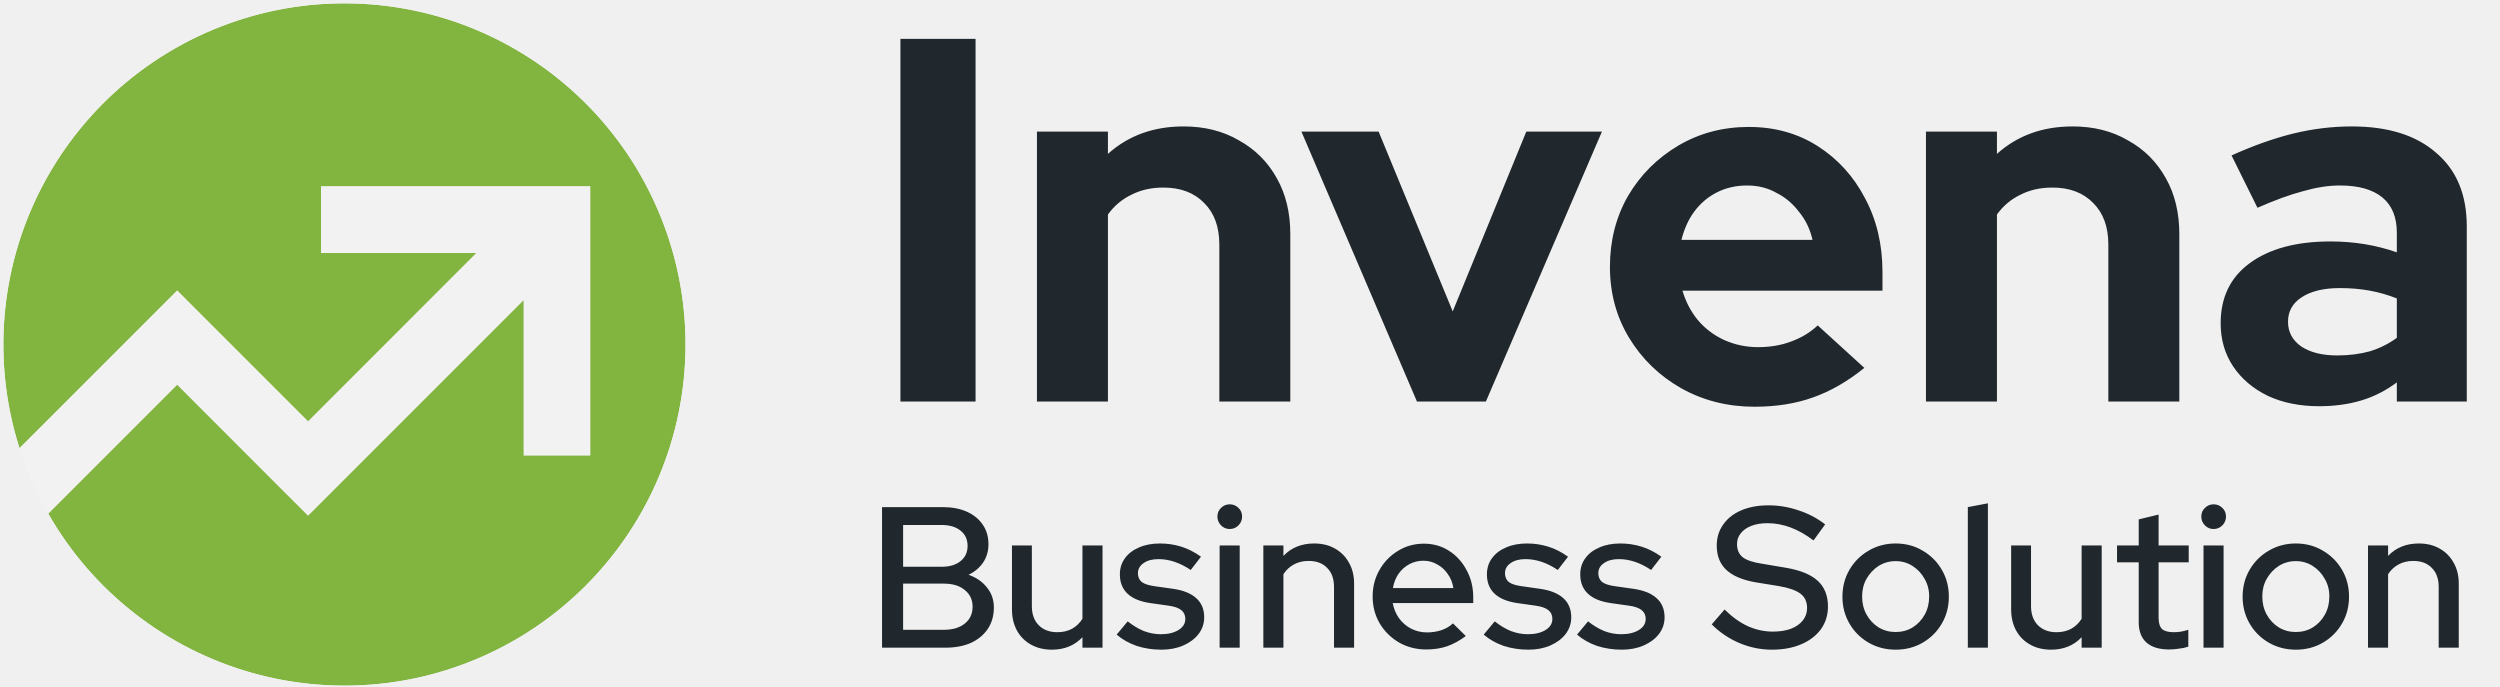
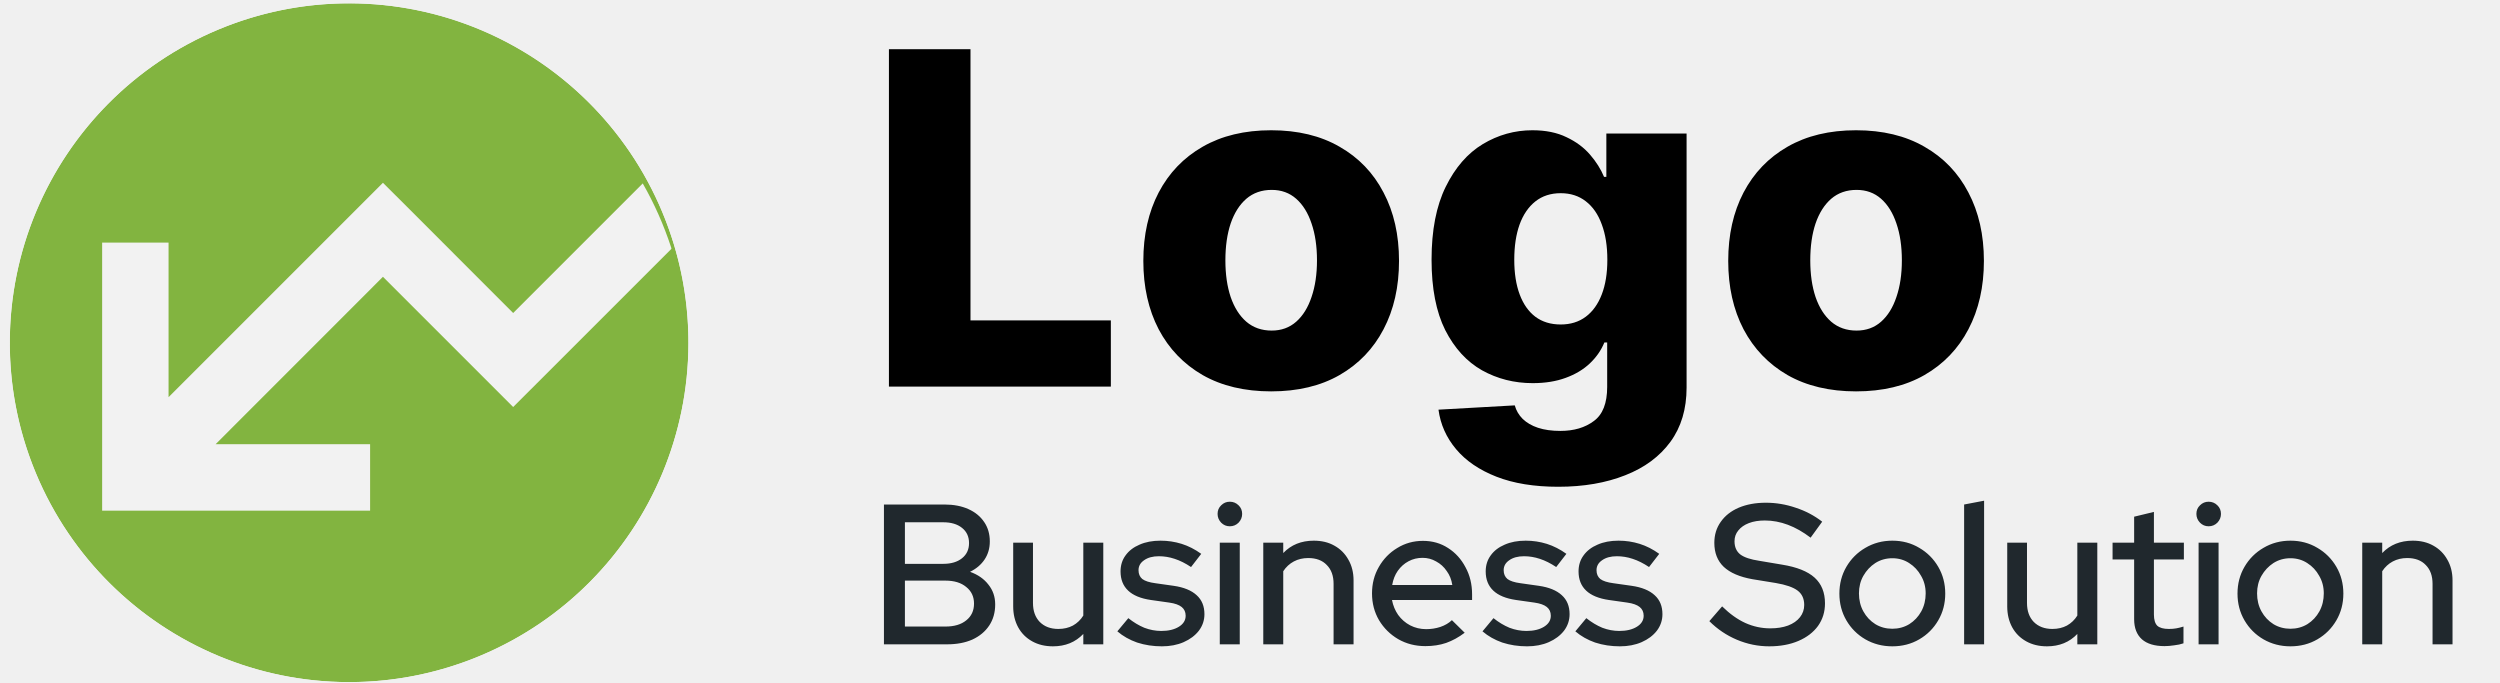
- <svg xmlns="http://www.w3.org/2000/svg" width="193" height="53" viewBox="0 0 193 53" fill="none">
-   <mask id="mask0_498_931" style="mask-type:alpha" maskUnits="userSpaceOnUse" x="0" y="0" width="53" height="53">
-     <path d="M26.612 52.929C41.153 52.918 52.931 41.118 52.919 26.575C52.908 12.031 41.112 0.25 26.571 0.261C12.031 0.273 0.252 12.072 0.264 26.616C0.275 41.159 12.072 52.94 26.612 52.929Z" fill="#20282D" />
-   </mask>
-   <g mask="url(#mask0_498_931)">
-     <path d="M36.67 50.924C50.103 45.36 56.481 29.956 50.916 16.52C45.35 3.083 29.948 -3.299 16.514 2.266C3.081 7.83 -3.298 23.234 2.268 36.67C7.834 50.107 23.236 56.489 36.67 50.924Z" fill="#82B440" />
-     <mask id="mask1_498_931" style="mask-type:luminance" maskUnits="userSpaceOnUse" x="0" y="0" width="54" height="54">
-       <path d="M36.726 51.059C50.234 45.464 56.647 29.975 51.051 16.464C45.454 2.953 29.967 -3.464 16.459 2.131C2.95 7.727 -3.463 23.216 2.134 36.727C7.73 50.238 23.218 56.655 36.726 51.059Z" fill="white" />
+ <svg xmlns="http://www.w3.org/2000/svg" width="194" height="53" viewBox="0 0 194 53" fill="none">
+   <g clip-path="url(#clip0_299_701)">
+     <mask id="mask0_299_701" style="mask-type:alpha" maskUnits="userSpaceOnUse" x="0" y="0" width="54" height="53">
+       <path d="M27.112 52.929C41.653 52.918 53.431 41.118 53.419 26.575C53.408 12.031 41.612 0.25 27.071 0.261C12.531 0.273 0.752 12.072 0.764 26.616C0.775 41.159 12.572 52.94 27.112 52.929Z" fill="#20282D" />
    </mask>
-     <g mask="url(#mask1_498_931)">
-       <path fill-rule="evenodd" clip-rule="evenodd" d="M40.42 23.18L23.784 39.816L21.957 37.995L13.678 29.709L-0.669 44.056L-4.316 40.403L13.678 22.414L15.499 24.235L23.784 32.521L36.767 19.532H24.781V14.372H45.574V35.172H40.42V23.18Z" fill="#F2F2F2" />
+     <g mask="url(#mask0_299_701)">
+       <path d="M37.169 50.924C50.603 45.36 56.981 29.956 51.416 16.52C45.85 3.083 30.448 -3.299 17.014 2.266C3.58 7.831 -2.798 23.234 2.768 36.671C8.334 50.107 23.736 56.489 37.169 50.924Z" fill="#82B440" />
+       <mask id="mask1_299_701" style="mask-type:luminance" maskUnits="userSpaceOnUse" x="0" y="0" width="54" height="54">
+         <path d="M16.774 2.94C3.266 8.536 -3.147 24.024 2.45 37.536C8.046 51.047 23.534 57.464 37.042 51.868C50.55 46.273 56.963 30.784 51.367 17.273C45.77 3.762 30.282 -2.655 16.774 2.94Z" fill="white" />
+       </mask>
+       <g mask="url(#mask1_299_701)">
+         <path fill-rule="evenodd" clip-rule="evenodd" d="M13.08 30.82L29.716 14.184L31.543 16.005L39.822 24.29L54.169 9.943L57.817 13.597L39.822 31.585L38.002 29.764L29.716 21.479L16.733 34.468H28.72V39.627H7.926V18.828H13.08V30.82Z" fill="#F2F2F2" />
+       </g>
    </g>
+     <path d="M68.981 30V3.818H75.31V24.861H86.202V30H68.981ZM98.644 30.371C96.581 30.371 94.809 29.949 93.326 29.105C91.851 28.253 90.713 27.068 89.912 25.551C89.12 24.026 88.723 22.257 88.723 20.246C88.723 18.226 89.12 16.457 89.912 14.94C90.713 13.415 91.851 12.23 93.326 11.386C94.809 10.534 96.581 10.108 98.644 10.108C100.706 10.108 102.475 10.534 103.949 11.386C105.432 12.23 106.57 13.415 107.363 14.94C108.164 16.457 108.564 18.226 108.564 20.246C108.564 22.257 108.164 24.026 107.363 25.551C106.57 27.068 105.432 28.253 103.949 29.105C102.475 29.949 100.706 30.371 98.644 30.371ZM98.682 25.653C99.432 25.653 100.067 25.423 100.587 24.963C101.107 24.503 101.503 23.864 101.776 23.046C102.057 22.227 102.198 21.281 102.198 20.207C102.198 19.116 102.057 18.162 101.776 17.344C101.503 16.526 101.107 15.886 100.587 15.426C100.067 14.966 99.432 14.736 98.682 14.736C97.907 14.736 97.25 14.966 96.713 15.426C96.185 15.886 95.78 16.526 95.499 17.344C95.226 18.162 95.09 19.116 95.09 20.207C95.09 21.281 95.226 22.227 95.499 23.046C95.78 23.864 96.185 24.503 96.713 24.963C97.25 25.423 97.907 25.653 98.682 25.653ZM120.92 37.773C119.054 37.773 117.456 37.513 116.126 36.993C114.797 36.473 113.752 35.761 112.994 34.858C112.235 33.955 111.779 32.932 111.626 31.79L117.545 31.457C117.656 31.858 117.86 32.207 118.159 32.506C118.466 32.804 118.862 33.034 119.348 33.196C119.842 33.358 120.422 33.439 121.086 33.439C122.135 33.439 123 33.183 123.681 32.672C124.372 32.169 124.717 31.287 124.717 30.026V26.574H124.5C124.252 27.179 123.877 27.72 123.375 28.197C122.872 28.675 122.245 29.05 121.495 29.322C120.754 29.595 119.902 29.732 118.939 29.732C117.507 29.732 116.194 29.399 115.001 28.734C113.816 28.061 112.866 27.021 112.15 25.615C111.443 24.2 111.089 22.381 111.089 20.156C111.089 17.864 111.456 15.976 112.189 14.493C112.922 13.001 113.88 11.898 115.065 11.182C116.258 10.466 117.541 10.108 118.913 10.108C119.944 10.108 120.826 10.287 121.559 10.645C122.301 10.994 122.91 11.446 123.387 12C123.865 12.554 124.227 13.129 124.474 13.726H124.653V10.364H130.879V30.077C130.879 31.739 130.461 33.141 129.626 34.283C128.791 35.425 127.623 36.29 126.123 36.878C124.623 37.474 122.889 37.773 120.92 37.773ZM121.112 25.18C121.87 25.18 122.518 24.98 123.055 24.579C123.592 24.179 124.005 23.604 124.295 22.854C124.585 22.104 124.73 21.204 124.73 20.156C124.73 19.091 124.585 18.175 124.295 17.408C124.014 16.632 123.6 16.035 123.055 15.618C122.518 15.2 121.87 14.992 121.112 14.992C120.336 14.992 119.68 15.204 119.143 15.631C118.606 16.057 118.197 16.658 117.916 17.433C117.643 18.2 117.507 19.108 117.507 20.156C117.507 21.204 117.647 22.104 117.929 22.854C118.21 23.604 118.615 24.179 119.143 24.579C119.68 24.98 120.336 25.18 121.112 25.18ZM144.031 30.371C141.968 30.371 140.195 29.949 138.712 29.105C137.238 28.253 136.1 27.068 135.299 25.551C134.506 24.026 134.11 22.257 134.11 20.246C134.11 18.226 134.506 16.457 135.299 14.94C136.1 13.415 137.238 12.23 138.712 11.386C140.195 10.534 141.968 10.108 144.031 10.108C146.093 10.108 147.862 10.534 149.336 11.386C150.819 12.23 151.957 13.415 152.749 14.94C153.55 16.457 153.951 18.226 153.951 20.246C153.951 22.257 153.55 24.026 152.749 25.551C151.957 27.068 150.819 28.253 149.336 29.105C147.862 29.949 146.093 30.371 144.031 30.371ZM144.069 25.653C144.819 25.653 145.454 25.423 145.974 24.963C146.494 24.503 146.89 23.864 147.163 23.046C147.444 22.227 147.585 21.281 147.585 20.207C147.585 19.116 147.444 18.162 147.163 17.344C146.89 16.526 146.494 15.886 145.974 15.426C145.454 14.966 144.819 14.736 144.069 14.736C143.293 14.736 142.637 14.966 142.1 15.426C141.572 15.886 141.167 16.526 140.886 17.344C140.613 18.162 140.477 19.116 140.477 20.207C140.477 21.281 140.613 22.227 140.886 23.046C141.167 23.864 141.572 24.503 142.1 24.963C142.637 25.423 143.293 25.653 144.069 25.653Z" fill="black" />
+     <path d="M68.594 50V39.15H73.29C74.003 39.15 74.623 39.269 75.15 39.507C75.677 39.744 76.085 40.08 76.375 40.514C76.664 40.938 76.809 41.439 76.809 42.017C76.809 42.544 76.674 43.01 76.406 43.413C76.137 43.816 75.76 44.136 75.274 44.373C75.884 44.59 76.359 44.921 76.7 45.365C77.052 45.8 77.227 46.311 77.227 46.9C77.227 47.53 77.072 48.078 76.762 48.543C76.452 49.008 76.018 49.37 75.46 49.628C74.902 49.876 74.246 50 73.492 50H68.594ZM70.221 43.754H73.197C73.807 43.754 74.293 43.609 74.654 43.319C75.016 43.03 75.197 42.638 75.197 42.142C75.197 41.645 75.016 41.253 74.654 40.964C74.293 40.674 73.807 40.529 73.197 40.529H70.221V43.754ZM70.221 48.62H73.368C74.05 48.62 74.587 48.46 74.98 48.14C75.383 47.82 75.584 47.386 75.584 46.838C75.584 46.301 75.383 45.872 74.98 45.551C74.587 45.221 74.05 45.056 73.368 45.056H70.221V48.62ZM81.709 50.155C81.099 50.155 80.562 50.026 80.097 49.767C79.632 49.509 79.27 49.148 79.012 48.682C78.754 48.207 78.624 47.665 78.624 47.055V42.111H80.159V46.791C80.159 47.411 80.335 47.902 80.686 48.264C81.047 48.626 81.528 48.806 82.127 48.806C82.551 48.806 82.928 48.719 83.259 48.543C83.59 48.357 83.858 48.099 84.065 47.768V42.111H85.615V50H84.065V49.194C83.455 49.835 82.67 50.155 81.709 50.155ZM90.162 50.155C89.48 50.155 88.84 50.057 88.24 49.861C87.651 49.654 87.14 49.364 86.706 48.992L87.558 47.969C87.961 48.29 88.375 48.538 88.798 48.714C89.232 48.879 89.671 48.962 90.116 48.962C90.674 48.962 91.128 48.853 91.48 48.636C91.831 48.419 92.007 48.135 92.007 47.783C92.007 47.494 91.903 47.267 91.697 47.102C91.49 46.936 91.17 46.822 90.736 46.761L89.31 46.559C88.524 46.445 87.935 46.203 87.543 45.831C87.15 45.459 86.954 44.962 86.954 44.343C86.954 43.867 87.083 43.454 87.341 43.102C87.6 42.741 87.961 42.462 88.426 42.266C88.891 42.059 89.434 41.956 90.054 41.956C90.622 41.956 91.17 42.038 91.697 42.203C92.224 42.369 92.73 42.627 93.216 42.978L92.425 44.002C91.991 43.712 91.568 43.5 91.154 43.366C90.751 43.232 90.343 43.164 89.93 43.164C89.454 43.164 89.072 43.268 88.783 43.474C88.493 43.671 88.349 43.929 88.349 44.249C88.349 44.539 88.447 44.766 88.643 44.931C88.85 45.087 89.186 45.195 89.651 45.257L91.077 45.459C91.862 45.572 92.456 45.815 92.859 46.187C93.262 46.549 93.464 47.039 93.464 47.66C93.464 48.135 93.319 48.564 93.03 48.946C92.74 49.318 92.348 49.612 91.852 49.83C91.356 50.047 90.793 50.155 90.162 50.155ZM94.655 50V42.111H96.205V50H94.655ZM95.43 40.84C95.171 40.84 94.949 40.746 94.763 40.56C94.577 40.364 94.484 40.137 94.484 39.879C94.484 39.61 94.577 39.388 94.763 39.212C94.949 39.026 95.171 38.933 95.43 38.933C95.698 38.933 95.926 39.026 96.112 39.212C96.298 39.388 96.391 39.61 96.391 39.879C96.391 40.137 96.298 40.364 96.112 40.56C95.926 40.746 95.698 40.84 95.43 40.84ZM98.03 50V42.111H99.58V42.916C100.19 42.276 100.98 41.956 101.952 41.956C102.561 41.956 103.094 42.085 103.548 42.343C104.013 42.601 104.375 42.963 104.633 43.428C104.902 43.893 105.036 44.43 105.036 45.04V50H103.486V45.303C103.486 44.684 103.311 44.198 102.959 43.846C102.618 43.485 102.138 43.304 101.518 43.304C101.104 43.304 100.732 43.392 100.402 43.568C100.071 43.743 99.797 43.996 99.58 44.327V50H98.03ZM110.607 50.139C109.832 50.139 109.129 49.959 108.499 49.597C107.879 49.235 107.383 48.745 107.011 48.124C106.649 47.505 106.468 46.812 106.468 46.047C106.468 45.293 106.644 44.611 106.995 44.002C107.346 43.382 107.822 42.891 108.421 42.529C109.02 42.157 109.687 41.971 110.421 41.971C111.154 41.971 111.805 42.157 112.374 42.529C112.942 42.891 113.391 43.387 113.722 44.017C114.063 44.637 114.234 45.34 114.234 46.125V46.559H108.018C108.101 46.993 108.261 47.38 108.499 47.721C108.747 48.062 109.057 48.331 109.429 48.528C109.811 48.724 110.224 48.822 110.669 48.822C111.051 48.822 111.418 48.765 111.769 48.651C112.131 48.528 112.43 48.352 112.668 48.124L113.66 49.101C113.195 49.452 112.715 49.716 112.219 49.892C111.733 50.057 111.196 50.139 110.607 50.139ZM108.034 45.397H112.699C112.637 44.983 112.492 44.621 112.265 44.312C112.048 43.991 111.774 43.743 111.444 43.568C111.123 43.382 110.772 43.288 110.39 43.288C109.997 43.288 109.635 43.376 109.305 43.552C108.974 43.728 108.695 43.976 108.468 44.296C108.251 44.606 108.106 44.973 108.034 45.397ZM118.498 50.155C117.816 50.155 117.175 50.057 116.576 49.861C115.987 49.654 115.476 49.364 115.042 48.992L115.894 47.969C116.297 48.29 116.71 48.538 117.134 48.714C117.568 48.879 118.007 48.962 118.452 48.962C119.01 48.962 119.464 48.853 119.816 48.636C120.167 48.419 120.343 48.135 120.343 47.783C120.343 47.494 120.239 47.267 120.033 47.102C119.826 46.936 119.506 46.822 119.072 46.761L117.646 46.559C116.86 46.445 116.271 46.203 115.879 45.831C115.486 45.459 115.29 44.962 115.29 44.343C115.29 43.867 115.419 43.454 115.677 43.102C115.935 42.741 116.297 42.462 116.762 42.266C117.227 42.059 117.77 41.956 118.39 41.956C118.958 41.956 119.506 42.038 120.033 42.203C120.56 42.369 121.066 42.627 121.552 42.978L120.761 44.002C120.327 43.712 119.903 43.5 119.49 43.366C119.087 43.232 118.679 43.164 118.266 43.164C117.79 43.164 117.408 43.268 117.119 43.474C116.829 43.671 116.685 43.929 116.685 44.249C116.685 44.539 116.783 44.766 116.979 44.931C117.186 45.087 117.522 45.195 117.987 45.257L119.413 45.459C120.198 45.572 120.792 45.815 121.195 46.187C121.598 46.549 121.8 47.039 121.8 47.66C121.8 48.135 121.655 48.564 121.366 48.946C121.076 49.318 120.684 49.612 120.188 49.83C119.692 50.047 119.128 50.155 118.498 50.155ZM125.703 50.155C125.021 50.155 124.381 50.057 123.781 49.861C123.192 49.654 122.681 49.364 122.247 48.992L123.099 47.969C123.502 48.29 123.916 48.538 124.339 48.714C124.773 48.879 125.212 48.962 125.657 48.962C126.215 48.962 126.669 48.853 127.021 48.636C127.372 48.419 127.548 48.135 127.548 47.783C127.548 47.494 127.444 47.267 127.238 47.102C127.031 46.936 126.711 46.822 126.277 46.761L124.851 46.559C124.065 46.445 123.476 46.203 123.084 45.831C122.691 45.459 122.495 44.962 122.495 44.343C122.495 43.867 122.624 43.454 122.882 43.102C123.141 42.741 123.502 42.462 123.967 42.266C124.432 42.059 124.975 41.956 125.595 41.956C126.163 41.956 126.711 42.038 127.238 42.203C127.765 42.369 128.271 42.627 128.757 42.978L127.966 44.002C127.532 43.712 127.109 43.5 126.695 43.366C126.292 43.232 125.884 43.164 125.471 43.164C124.995 43.164 124.613 43.268 124.324 43.474C124.034 43.671 123.89 43.929 123.89 44.249C123.89 44.539 123.988 44.766 124.184 44.931C124.391 45.087 124.727 45.195 125.192 45.257L126.618 45.459C127.403 45.572 127.997 45.815 128.4 46.187C128.803 46.549 129.005 47.039 129.005 47.66C129.005 48.135 128.86 48.564 128.571 48.946C128.281 49.318 127.889 49.612 127.393 49.83C126.897 50.047 126.334 50.155 125.703 50.155ZM137.295 50.155C136.427 50.155 135.59 49.984 134.784 49.644C133.978 49.303 133.265 48.822 132.645 48.202L133.637 47.055C134.226 47.634 134.825 48.062 135.435 48.342C136.055 48.62 136.7 48.76 137.372 48.76C137.899 48.76 138.359 48.688 138.752 48.543C139.155 48.388 139.465 48.171 139.682 47.892C139.899 47.613 140.007 47.298 140.007 46.947C140.007 46.461 139.837 46.089 139.496 45.831C139.155 45.572 138.591 45.376 137.806 45.242L135.993 44.947C135.001 44.771 134.257 44.451 133.761 43.986C133.275 43.521 133.032 42.901 133.032 42.126C133.032 41.506 133.197 40.964 133.528 40.498C133.859 40.023 134.324 39.656 134.923 39.398C135.533 39.14 136.235 39.011 137.031 39.011C137.816 39.011 138.586 39.14 139.341 39.398C140.105 39.646 140.792 40.008 141.402 40.483L140.503 41.723C139.335 40.834 138.152 40.39 136.954 40.39C136.478 40.39 136.065 40.457 135.714 40.592C135.362 40.726 135.088 40.917 134.892 41.165C134.696 41.403 134.598 41.682 134.598 42.002C134.598 42.446 134.747 42.787 135.047 43.025C135.347 43.252 135.843 43.418 136.535 43.521L138.287 43.816C139.434 44.002 140.276 44.337 140.813 44.823C141.35 45.309 141.619 45.975 141.619 46.822C141.619 47.484 141.438 48.068 141.077 48.574C140.715 49.07 140.209 49.458 139.558 49.736C138.907 50.016 138.152 50.155 137.295 50.155ZM146.843 50.155C146.079 50.155 145.381 49.974 144.751 49.612C144.131 49.251 143.64 48.76 143.278 48.14C142.917 47.52 142.736 46.828 142.736 46.063C142.736 45.298 142.917 44.606 143.278 43.986C143.64 43.366 144.131 42.875 144.751 42.514C145.381 42.142 146.079 41.956 146.843 41.956C147.618 41.956 148.316 42.142 148.936 42.514C149.556 42.875 150.047 43.366 150.408 43.986C150.77 44.606 150.951 45.298 150.951 46.063C150.951 46.828 150.77 47.52 150.408 48.14C150.047 48.76 149.556 49.251 148.936 49.612C148.316 49.974 147.618 50.155 146.843 50.155ZM146.843 48.791C147.329 48.791 147.768 48.672 148.161 48.434C148.553 48.187 148.863 47.856 149.091 47.443C149.318 47.029 149.432 46.564 149.432 46.047C149.432 45.541 149.313 45.087 149.075 44.684C148.848 44.27 148.538 43.94 148.145 43.691C147.763 43.444 147.329 43.319 146.843 43.319C146.358 43.319 145.918 43.444 145.526 43.691C145.143 43.94 144.833 44.27 144.596 44.684C144.368 45.087 144.255 45.541 144.255 46.047C144.255 46.564 144.368 47.029 144.596 47.443C144.823 47.856 145.133 48.187 145.526 48.434C145.918 48.672 146.358 48.791 146.843 48.791ZM152.416 50V39.15L153.966 38.855V50H152.416ZM158.845 50.155C158.236 50.155 157.698 50.026 157.233 49.767C156.768 49.509 156.407 49.148 156.148 48.682C155.89 48.207 155.761 47.665 155.761 47.055V42.111H157.295V46.791C157.295 47.411 157.471 47.902 157.822 48.264C158.184 48.626 158.665 48.806 159.264 48.806C159.688 48.806 160.065 48.719 160.395 48.543C160.726 48.357 160.995 48.099 161.201 47.768V42.111H162.751V50H161.201V49.194C160.592 49.835 159.806 50.155 158.845 50.155ZM167.965 50.139C167.201 50.139 166.617 49.964 166.214 49.612C165.811 49.251 165.609 48.729 165.609 48.047V43.413H163.935V42.111H165.609V40.096L167.144 39.724V42.111H169.469V43.413H167.144V47.691C167.144 48.093 167.232 48.383 167.407 48.559C167.593 48.724 167.893 48.806 168.306 48.806C168.523 48.806 168.715 48.791 168.88 48.76C169.056 48.729 169.242 48.682 169.438 48.62V49.922C169.231 49.995 168.988 50.047 168.709 50.078C168.441 50.119 168.193 50.139 167.965 50.139ZM170.611 50V42.111H172.161V50H170.611ZM171.386 40.84C171.127 40.84 170.905 40.746 170.719 40.56C170.533 40.364 170.44 40.137 170.44 39.879C170.44 39.61 170.533 39.388 170.719 39.212C170.905 39.026 171.127 38.933 171.386 38.933C171.654 38.933 171.882 39.026 172.068 39.212C172.254 39.388 172.347 39.61 172.347 39.879C172.347 40.137 172.254 40.364 172.068 40.56C171.882 40.746 171.654 40.84 171.386 40.84ZM177.737 50.155C176.973 50.155 176.275 49.974 175.645 49.612C175.025 49.251 174.534 48.76 174.172 48.14C173.811 47.52 173.63 46.828 173.63 46.063C173.63 45.298 173.811 44.606 174.172 43.986C174.534 43.366 175.025 42.875 175.645 42.514C176.275 42.142 176.973 41.956 177.737 41.956C178.512 41.956 179.21 42.142 179.83 42.514C180.45 42.875 180.941 43.366 181.302 43.986C181.664 44.606 181.845 45.298 181.845 46.063C181.845 46.828 181.664 47.52 181.302 48.14C180.941 48.76 180.45 49.251 179.83 49.612C179.21 49.974 178.512 50.155 177.737 50.155ZM177.737 48.791C178.223 48.791 178.662 48.672 179.055 48.434C179.447 48.187 179.757 47.856 179.985 47.443C180.212 47.029 180.326 46.564 180.326 46.047C180.326 45.541 180.207 45.087 179.969 44.684C179.742 44.27 179.432 43.94 179.039 43.691C178.657 43.444 178.223 43.319 177.737 43.319C177.252 43.319 176.812 43.444 176.42 43.691C176.037 43.94 175.727 44.27 175.49 44.684C175.262 45.087 175.149 45.541 175.149 46.047C175.149 46.564 175.262 47.029 175.49 47.443C175.717 47.856 176.027 48.187 176.42 48.434C176.812 48.672 177.252 48.791 177.737 48.791ZM183.31 50V42.111H184.86V42.916C185.47 42.276 186.261 41.956 187.232 41.956C187.842 41.956 188.374 42.085 188.828 42.343C189.293 42.601 189.655 42.963 189.913 43.428C190.182 43.893 190.316 44.43 190.316 45.04V50H188.766V45.303C188.766 44.684 188.591 44.198 188.239 43.846C187.898 43.485 187.418 43.304 186.798 43.304C186.385 43.304 186.013 43.392 185.682 43.568C185.351 43.743 185.077 43.996 184.86 44.327V50H183.31Z" fill="#20282D" />
  </g>
-   <path d="M69.513 31V3H75.313V31H69.513ZM80.052 31V10.16H85.532V11.88C87.105 10.467 89.052 9.76 91.372 9.76C92.998 9.76 94.425 10.12 95.652 10.84C96.905 11.533 97.878 12.507 98.572 13.76C99.265 14.987 99.612 16.427 99.612 18.08V31H94.132V18.88C94.132 17.52 93.745 16.453 92.972 15.68C92.198 14.88 91.145 14.48 89.812 14.48C88.878 14.48 88.052 14.667 87.332 15.04C86.612 15.387 86.012 15.893 85.532 16.56V31H80.052ZM109.39 31L100.47 10.16H106.43L112.15 24.04L117.83 10.16H123.67L114.71 31H109.39ZM135.447 31.4C133.367 31.4 131.474 30.92 129.767 29.96C128.087 29 126.754 27.707 125.767 26.08C124.78 24.453 124.287 22.627 124.287 20.6C124.287 18.573 124.754 16.747 125.687 15.12C126.647 13.493 127.94 12.2 129.567 11.24C131.194 10.28 133.007 9.8 135.007 9.8C137.007 9.8 138.78 10.293 140.327 11.28C141.874 12.267 143.087 13.6 143.967 15.28C144.874 16.96 145.327 18.867 145.327 21V22.44H129.887C130.127 23.267 130.514 24.013 131.047 24.68C131.607 25.347 132.287 25.867 133.087 26.24C133.914 26.613 134.794 26.8 135.727 26.8C136.66 26.8 137.514 26.653 138.287 26.36C139.087 26.067 139.767 25.653 140.327 25.12L143.927 28.4C142.647 29.44 141.327 30.2 139.967 30.68C138.634 31.16 137.127 31.4 135.447 31.4ZM129.807 18.52H139.927C139.74 17.693 139.394 16.973 138.887 16.36C138.407 15.72 137.82 15.227 137.127 14.88C136.46 14.507 135.714 14.32 134.887 14.32C134.034 14.32 133.26 14.493 132.567 14.84C131.874 15.187 131.287 15.68 130.807 16.32C130.354 16.933 130.02 17.667 129.807 18.52ZM148.684 31V10.16H154.164V11.88C155.738 10.467 157.684 9.76 160.004 9.76C161.631 9.76 163.058 10.12 164.284 10.84C165.538 11.533 166.511 12.507 167.204 13.76C167.898 14.987 168.244 16.427 168.244 18.08V31H162.764V18.88C162.764 17.52 162.378 16.453 161.604 15.68C160.831 14.88 159.778 14.48 158.444 14.48C157.511 14.48 156.684 14.667 155.964 15.04C155.244 15.387 154.644 15.893 154.164 16.56V31H148.684ZM179.035 31.36C177.542 31.36 176.222 31.093 175.075 30.56C173.929 30 173.035 29.24 172.395 28.28C171.755 27.32 171.435 26.213 171.435 24.96C171.435 22.96 172.182 21.413 173.675 20.32C175.195 19.2 177.275 18.64 179.915 18.64C181.729 18.64 183.435 18.92 185.035 19.48V17.96C185.035 16.76 184.662 15.853 183.915 15.24C183.169 14.627 182.075 14.32 180.635 14.32C179.755 14.32 178.809 14.467 177.795 14.76C176.782 15.027 175.609 15.453 174.275 16.04L172.275 12C173.929 11.253 175.502 10.693 176.995 10.32C178.515 9.947 180.035 9.76 181.555 9.76C184.355 9.76 186.529 10.44 188.075 11.8C189.649 13.133 190.435 15.027 190.435 17.48V31H185.035V29.52C184.182 30.16 183.262 30.627 182.275 30.92C181.289 31.213 180.209 31.36 179.035 31.36ZM176.635 24.84C176.635 25.64 176.982 26.28 177.675 26.76C178.369 27.213 179.289 27.44 180.435 27.44C181.342 27.44 182.182 27.333 182.955 27.12C183.729 26.88 184.422 26.533 185.035 26.08V23.04C184.369 22.773 183.675 22.573 182.955 22.44C182.235 22.307 181.462 22.24 180.635 22.24C179.382 22.24 178.395 22.48 177.675 22.96C176.982 23.413 176.635 24.04 176.635 24.84Z" fill="#20282D" />
-   <path d="M68.094 50V39.15H72.79C73.503 39.15 74.123 39.269 74.65 39.507C75.177 39.744 75.585 40.08 75.875 40.514C76.164 40.938 76.309 41.439 76.309 42.017C76.309 42.544 76.174 43.01 75.906 43.413C75.637 43.816 75.26 44.136 74.774 44.373C75.384 44.59 75.859 44.921 76.2 45.365C76.552 45.8 76.727 46.311 76.727 46.9C76.727 47.53 76.572 48.078 76.262 48.543C75.952 49.008 75.518 49.37 74.96 49.628C74.402 49.876 73.746 50 72.992 50H68.094ZM69.721 43.754H72.697C73.307 43.754 73.793 43.609 74.154 43.319C74.516 43.03 74.697 42.638 74.697 42.142C74.697 41.645 74.516 41.253 74.154 40.964C73.793 40.674 73.307 40.529 72.697 40.529H69.721V43.754ZM69.721 48.62H72.868C73.55 48.62 74.087 48.46 74.48 48.14C74.883 47.82 75.084 47.386 75.084 46.838C75.084 46.301 74.883 45.872 74.48 45.551C74.087 45.221 73.55 45.056 72.868 45.056H69.721V48.62ZM81.209 50.155C80.599 50.155 80.062 50.026 79.597 49.767C79.132 49.509 78.77 49.148 78.512 48.682C78.253 48.207 78.124 47.665 78.124 47.055V42.111H79.659V46.791C79.659 47.411 79.834 47.902 80.186 48.264C80.547 48.626 81.028 48.806 81.627 48.806C82.051 48.806 82.428 48.719 82.759 48.543C83.089 48.357 83.358 48.099 83.565 47.768V42.111H85.115V50H83.565V49.194C82.955 49.835 82.17 50.155 81.209 50.155ZM89.662 50.155C88.98 50.155 88.34 50.057 87.74 49.861C87.151 49.654 86.64 49.364 86.206 48.992L87.058 47.969C87.461 48.29 87.874 48.538 88.298 48.714C88.732 48.879 89.171 48.962 89.616 48.962C90.174 48.962 90.628 48.853 90.98 48.636C91.331 48.419 91.507 48.135 91.507 47.783C91.507 47.494 91.403 47.267 91.197 47.102C90.99 46.936 90.67 46.822 90.236 46.761L88.81 46.559C88.024 46.445 87.435 46.203 87.043 45.831C86.65 45.459 86.454 44.962 86.454 44.343C86.454 43.867 86.583 43.454 86.841 43.102C87.1 42.741 87.461 42.462 87.926 42.266C88.391 42.059 88.934 41.956 89.554 41.956C90.122 41.956 90.67 42.038 91.197 42.203C91.724 42.369 92.23 42.627 92.716 42.978L91.925 44.002C91.491 43.712 91.067 43.5 90.654 43.366C90.251 43.232 89.843 43.164 89.43 43.164C88.954 43.164 88.572 43.268 88.283 43.474C87.993 43.671 87.849 43.929 87.849 44.249C87.849 44.539 87.947 44.766 88.143 44.931C88.35 45.087 88.686 45.195 89.151 45.257L90.577 45.459C91.362 45.572 91.956 45.815 92.359 46.187C92.762 46.549 92.964 47.039 92.964 47.66C92.964 48.135 92.819 48.564 92.53 48.946C92.24 49.318 91.848 49.612 91.352 49.83C90.856 50.047 90.293 50.155 89.662 50.155ZM94.155 50V42.111H95.705V50H94.155ZM94.93 40.84C94.671 40.84 94.449 40.746 94.263 40.56C94.077 40.364 93.984 40.137 93.984 39.879C93.984 39.61 94.077 39.388 94.263 39.212C94.449 39.026 94.671 38.933 94.93 38.933C95.198 38.933 95.426 39.026 95.612 39.212C95.798 39.388 95.891 39.61 95.891 39.879C95.891 40.137 95.798 40.364 95.612 40.56C95.426 40.746 95.198 40.84 94.93 40.84ZM97.53 50V42.111H99.08V42.916C99.69 42.276 100.48 41.956 101.452 41.956C102.061 41.956 102.594 42.085 103.048 42.343C103.513 42.601 103.875 42.963 104.133 43.428C104.402 43.893 104.536 44.43 104.536 45.04V50H102.986V45.303C102.986 44.684 102.811 44.198 102.459 43.846C102.118 43.485 101.638 43.304 101.018 43.304C100.604 43.304 100.232 43.392 99.902 43.568C99.571 43.743 99.297 43.996 99.08 44.327V50H97.53ZM110.107 50.139C109.332 50.139 108.629 49.959 107.999 49.597C107.379 49.235 106.883 48.745 106.511 48.124C106.149 47.505 105.968 46.812 105.968 46.047C105.968 45.293 106.144 44.611 106.495 44.002C106.846 43.382 107.322 42.891 107.921 42.529C108.52 42.157 109.187 41.971 109.921 41.971C110.654 41.971 111.305 42.157 111.874 42.529C112.442 42.891 112.891 43.387 113.222 44.017C113.563 44.637 113.734 45.34 113.734 46.125V46.559H107.518C107.601 46.993 107.761 47.38 107.999 47.721C108.247 48.062 108.557 48.331 108.929 48.528C109.311 48.724 109.724 48.822 110.169 48.822C110.551 48.822 110.918 48.765 111.269 48.651C111.631 48.528 111.93 48.352 112.168 48.124L113.16 49.101C112.695 49.452 112.215 49.716 111.719 49.892C111.233 50.057 110.696 50.139 110.107 50.139ZM107.534 45.397H112.199C112.137 44.983 111.992 44.621 111.765 44.312C111.548 43.991 111.274 43.743 110.944 43.568C110.623 43.382 110.272 43.288 109.89 43.288C109.497 43.288 109.135 43.376 108.805 43.552C108.474 43.728 108.195 43.976 107.968 44.296C107.751 44.606 107.606 44.973 107.534 45.397ZM117.998 50.155C117.316 50.155 116.675 50.057 116.076 49.861C115.487 49.654 114.976 49.364 114.542 48.992L115.394 47.969C115.797 48.29 116.21 48.538 116.634 48.714C117.068 48.879 117.507 48.962 117.952 48.962C118.51 48.962 118.964 48.853 119.316 48.636C119.667 48.419 119.843 48.135 119.843 47.783C119.843 47.494 119.739 47.267 119.533 47.102C119.326 46.936 119.006 46.822 118.572 46.761L117.146 46.559C116.36 46.445 115.771 46.203 115.379 45.831C114.986 45.459 114.79 44.962 114.79 44.343C114.79 43.867 114.919 43.454 115.177 43.102C115.435 42.741 115.797 42.462 116.262 42.266C116.727 42.059 117.27 41.956 117.89 41.956C118.458 41.956 119.006 42.038 119.533 42.203C120.06 42.369 120.566 42.627 121.052 42.978L120.261 44.002C119.827 43.712 119.403 43.5 118.99 43.366C118.587 43.232 118.179 43.164 117.766 43.164C117.29 43.164 116.908 43.268 116.619 43.474C116.329 43.671 116.185 43.929 116.185 44.249C116.185 44.539 116.283 44.766 116.479 44.931C116.686 45.087 117.022 45.195 117.487 45.257L118.913 45.459C119.698 45.572 120.292 45.815 120.695 46.187C121.098 46.549 121.3 47.039 121.3 47.66C121.3 48.135 121.155 48.564 120.866 48.946C120.576 49.318 120.184 49.612 119.688 49.83C119.192 50.047 118.628 50.155 117.998 50.155ZM125.203 50.155C124.521 50.155 123.881 50.057 123.281 49.861C122.692 49.654 122.181 49.364 121.747 48.992L122.599 47.969C123.002 48.29 123.416 48.538 123.839 48.714C124.273 48.879 124.712 48.962 125.157 48.962C125.715 48.962 126.169 48.853 126.521 48.636C126.872 48.419 127.048 48.135 127.048 47.783C127.048 47.494 126.944 47.267 126.738 47.102C126.531 46.936 126.211 46.822 125.777 46.761L124.351 46.559C123.565 46.445 122.976 46.203 122.584 45.831C122.191 45.459 121.995 44.962 121.995 44.343C121.995 43.867 122.124 43.454 122.382 43.102C122.641 42.741 123.002 42.462 123.467 42.266C123.932 42.059 124.475 41.956 125.095 41.956C125.663 41.956 126.211 42.038 126.738 42.203C127.265 42.369 127.771 42.627 128.257 42.978L127.466 44.002C127.032 43.712 126.609 43.5 126.195 43.366C125.792 43.232 125.384 43.164 124.971 43.164C124.495 43.164 124.113 43.268 123.824 43.474C123.534 43.671 123.39 43.929 123.39 44.249C123.39 44.539 123.488 44.766 123.684 44.931C123.891 45.087 124.227 45.195 124.692 45.257L126.118 45.459C126.903 45.572 127.497 45.815 127.9 46.187C128.303 46.549 128.505 47.039 128.505 47.66C128.505 48.135 128.36 48.564 128.071 48.946C127.781 49.318 127.389 49.612 126.893 49.83C126.397 50.047 125.834 50.155 125.203 50.155ZM136.795 50.155C135.927 50.155 135.09 49.984 134.284 49.644C133.478 49.303 132.765 48.822 132.145 48.202L133.137 47.055C133.726 47.634 134.325 48.062 134.935 48.342C135.555 48.62 136.2 48.76 136.872 48.76C137.399 48.76 137.859 48.688 138.252 48.543C138.655 48.388 138.965 48.171 139.182 47.892C139.399 47.613 139.507 47.298 139.507 46.947C139.507 46.461 139.337 46.089 138.996 45.831C138.655 45.572 138.091 45.376 137.306 45.242L135.493 44.947C134.501 44.771 133.757 44.451 133.261 43.986C132.775 43.521 132.532 42.901 132.532 42.126C132.532 41.506 132.697 40.964 133.028 40.498C133.359 40.023 133.824 39.656 134.423 39.398C135.033 39.14 135.735 39.011 136.531 39.011C137.316 39.011 138.086 39.14 138.841 39.398C139.605 39.646 140.292 40.008 140.902 40.483L140.003 41.723C138.835 40.834 137.652 40.39 136.454 40.39C135.978 40.39 135.565 40.457 135.214 40.592C134.862 40.726 134.588 40.917 134.392 41.165C134.196 41.403 134.098 41.682 134.098 42.002C134.098 42.446 134.247 42.787 134.547 43.025C134.847 43.252 135.343 43.418 136.035 43.521L137.787 43.816C138.934 44.002 139.776 44.337 140.313 44.823C140.85 45.309 141.119 45.975 141.119 46.822C141.119 47.484 140.938 48.068 140.577 48.574C140.215 49.07 139.709 49.458 139.058 49.736C138.407 50.016 137.652 50.155 136.795 50.155ZM146.343 50.155C145.579 50.155 144.881 49.974 144.251 49.612C143.631 49.251 143.14 48.76 142.778 48.14C142.417 47.52 142.236 46.828 142.236 46.063C142.236 45.298 142.417 44.606 142.778 43.986C143.14 43.366 143.631 42.875 144.251 42.514C144.881 42.142 145.579 41.956 146.343 41.956C147.118 41.956 147.816 42.142 148.436 42.514C149.056 42.875 149.547 43.366 149.908 43.986C150.27 44.606 150.451 45.298 150.451 46.063C150.451 46.828 150.27 47.52 149.908 48.14C149.547 48.76 149.056 49.251 148.436 49.612C147.816 49.974 147.118 50.155 146.343 50.155ZM146.343 48.791C146.829 48.791 147.268 48.672 147.661 48.434C148.053 48.187 148.363 47.856 148.591 47.443C148.818 47.029 148.932 46.564 148.932 46.047C148.932 45.541 148.813 45.087 148.575 44.684C148.348 44.27 148.038 43.94 147.645 43.691C147.263 43.444 146.829 43.319 146.343 43.319C145.858 43.319 145.418 43.444 145.026 43.691C144.643 43.94 144.333 44.27 144.096 44.684C143.868 45.087 143.755 45.541 143.755 46.047C143.755 46.564 143.868 47.029 144.096 47.443C144.323 47.856 144.633 48.187 145.026 48.434C145.418 48.672 145.858 48.791 146.343 48.791ZM151.916 50V39.15L153.466 38.855V50H151.916ZM158.345 50.155C157.736 50.155 157.198 50.026 156.733 49.767C156.268 49.509 155.907 49.148 155.648 48.682C155.39 48.207 155.261 47.665 155.261 47.055V42.111H156.795V46.791C156.795 47.411 156.971 47.902 157.322 48.264C157.684 48.626 158.165 48.806 158.764 48.806C159.188 48.806 159.565 48.719 159.895 48.543C160.226 48.357 160.495 48.099 160.701 47.768V42.111H162.251V50H160.701V49.194C160.092 49.835 159.306 50.155 158.345 50.155ZM167.465 50.139C166.701 50.139 166.117 49.964 165.714 49.612C165.311 49.251 165.109 48.729 165.109 48.047V43.413H163.435V42.111H165.109V40.096L166.644 39.724V42.111H168.969V43.413H166.644V47.691C166.644 48.093 166.732 48.383 166.907 48.559C167.093 48.724 167.393 48.806 167.806 48.806C168.023 48.806 168.215 48.791 168.38 48.76C168.556 48.729 168.742 48.682 168.938 48.62V49.922C168.731 49.995 168.488 50.047 168.209 50.078C167.941 50.119 167.693 50.139 167.465 50.139ZM170.111 50V42.111H171.661V50H170.111ZM170.886 40.84C170.627 40.84 170.405 40.746 170.219 40.56C170.033 40.364 169.94 40.137 169.94 39.879C169.94 39.61 170.033 39.388 170.219 39.212C170.405 39.026 170.627 38.933 170.886 38.933C171.154 38.933 171.382 39.026 171.568 39.212C171.754 39.388 171.847 39.61 171.847 39.879C171.847 40.137 171.754 40.364 171.568 40.56C171.382 40.746 171.154 40.84 170.886 40.84ZM177.237 50.155C176.473 50.155 175.775 49.974 175.145 49.612C174.525 49.251 174.034 48.76 173.672 48.14C173.311 47.52 173.13 46.828 173.13 46.063C173.13 45.298 173.311 44.606 173.672 43.986C174.034 43.366 174.525 42.875 175.145 42.514C175.775 42.142 176.473 41.956 177.237 41.956C178.012 41.956 178.71 42.142 179.33 42.514C179.95 42.875 180.441 43.366 180.802 43.986C181.164 44.606 181.345 45.298 181.345 46.063C181.345 46.828 181.164 47.52 180.802 48.14C180.441 48.76 179.95 49.251 179.33 49.612C178.71 49.974 178.012 50.155 177.237 50.155ZM177.237 48.791C177.723 48.791 178.162 48.672 178.555 48.434C178.947 48.187 179.257 47.856 179.485 47.443C179.712 47.029 179.826 46.564 179.826 46.047C179.826 45.541 179.707 45.087 179.469 44.684C179.242 44.27 178.932 43.94 178.539 43.691C178.157 43.444 177.723 43.319 177.237 43.319C176.752 43.319 176.312 43.444 175.92 43.691C175.537 43.94 175.227 44.27 174.99 44.684C174.762 45.087 174.649 45.541 174.649 46.047C174.649 46.564 174.762 47.029 174.99 47.443C175.217 47.856 175.527 48.187 175.92 48.434C176.312 48.672 176.752 48.791 177.237 48.791ZM182.81 50V42.111H184.36V42.916C184.97 42.276 185.761 41.956 186.732 41.956C187.342 41.956 187.874 42.085 188.328 42.343C188.793 42.601 189.155 42.963 189.413 43.428C189.682 43.893 189.816 44.43 189.816 45.04V50H188.266V45.303C188.266 44.684 188.091 44.198 187.739 43.846C187.398 43.485 186.918 43.304 186.298 43.304C185.885 43.304 185.513 43.392 185.182 43.568C184.851 43.743 184.577 43.996 184.36 44.327V50H182.81Z" fill="#20282D" />
+   <defs>
+     <clipPath id="clip0_299_701">
+       <rect width="193" height="53" fill="white" transform="translate(0.5)" />
+     </clipPath>
+   </defs>
</svg>
